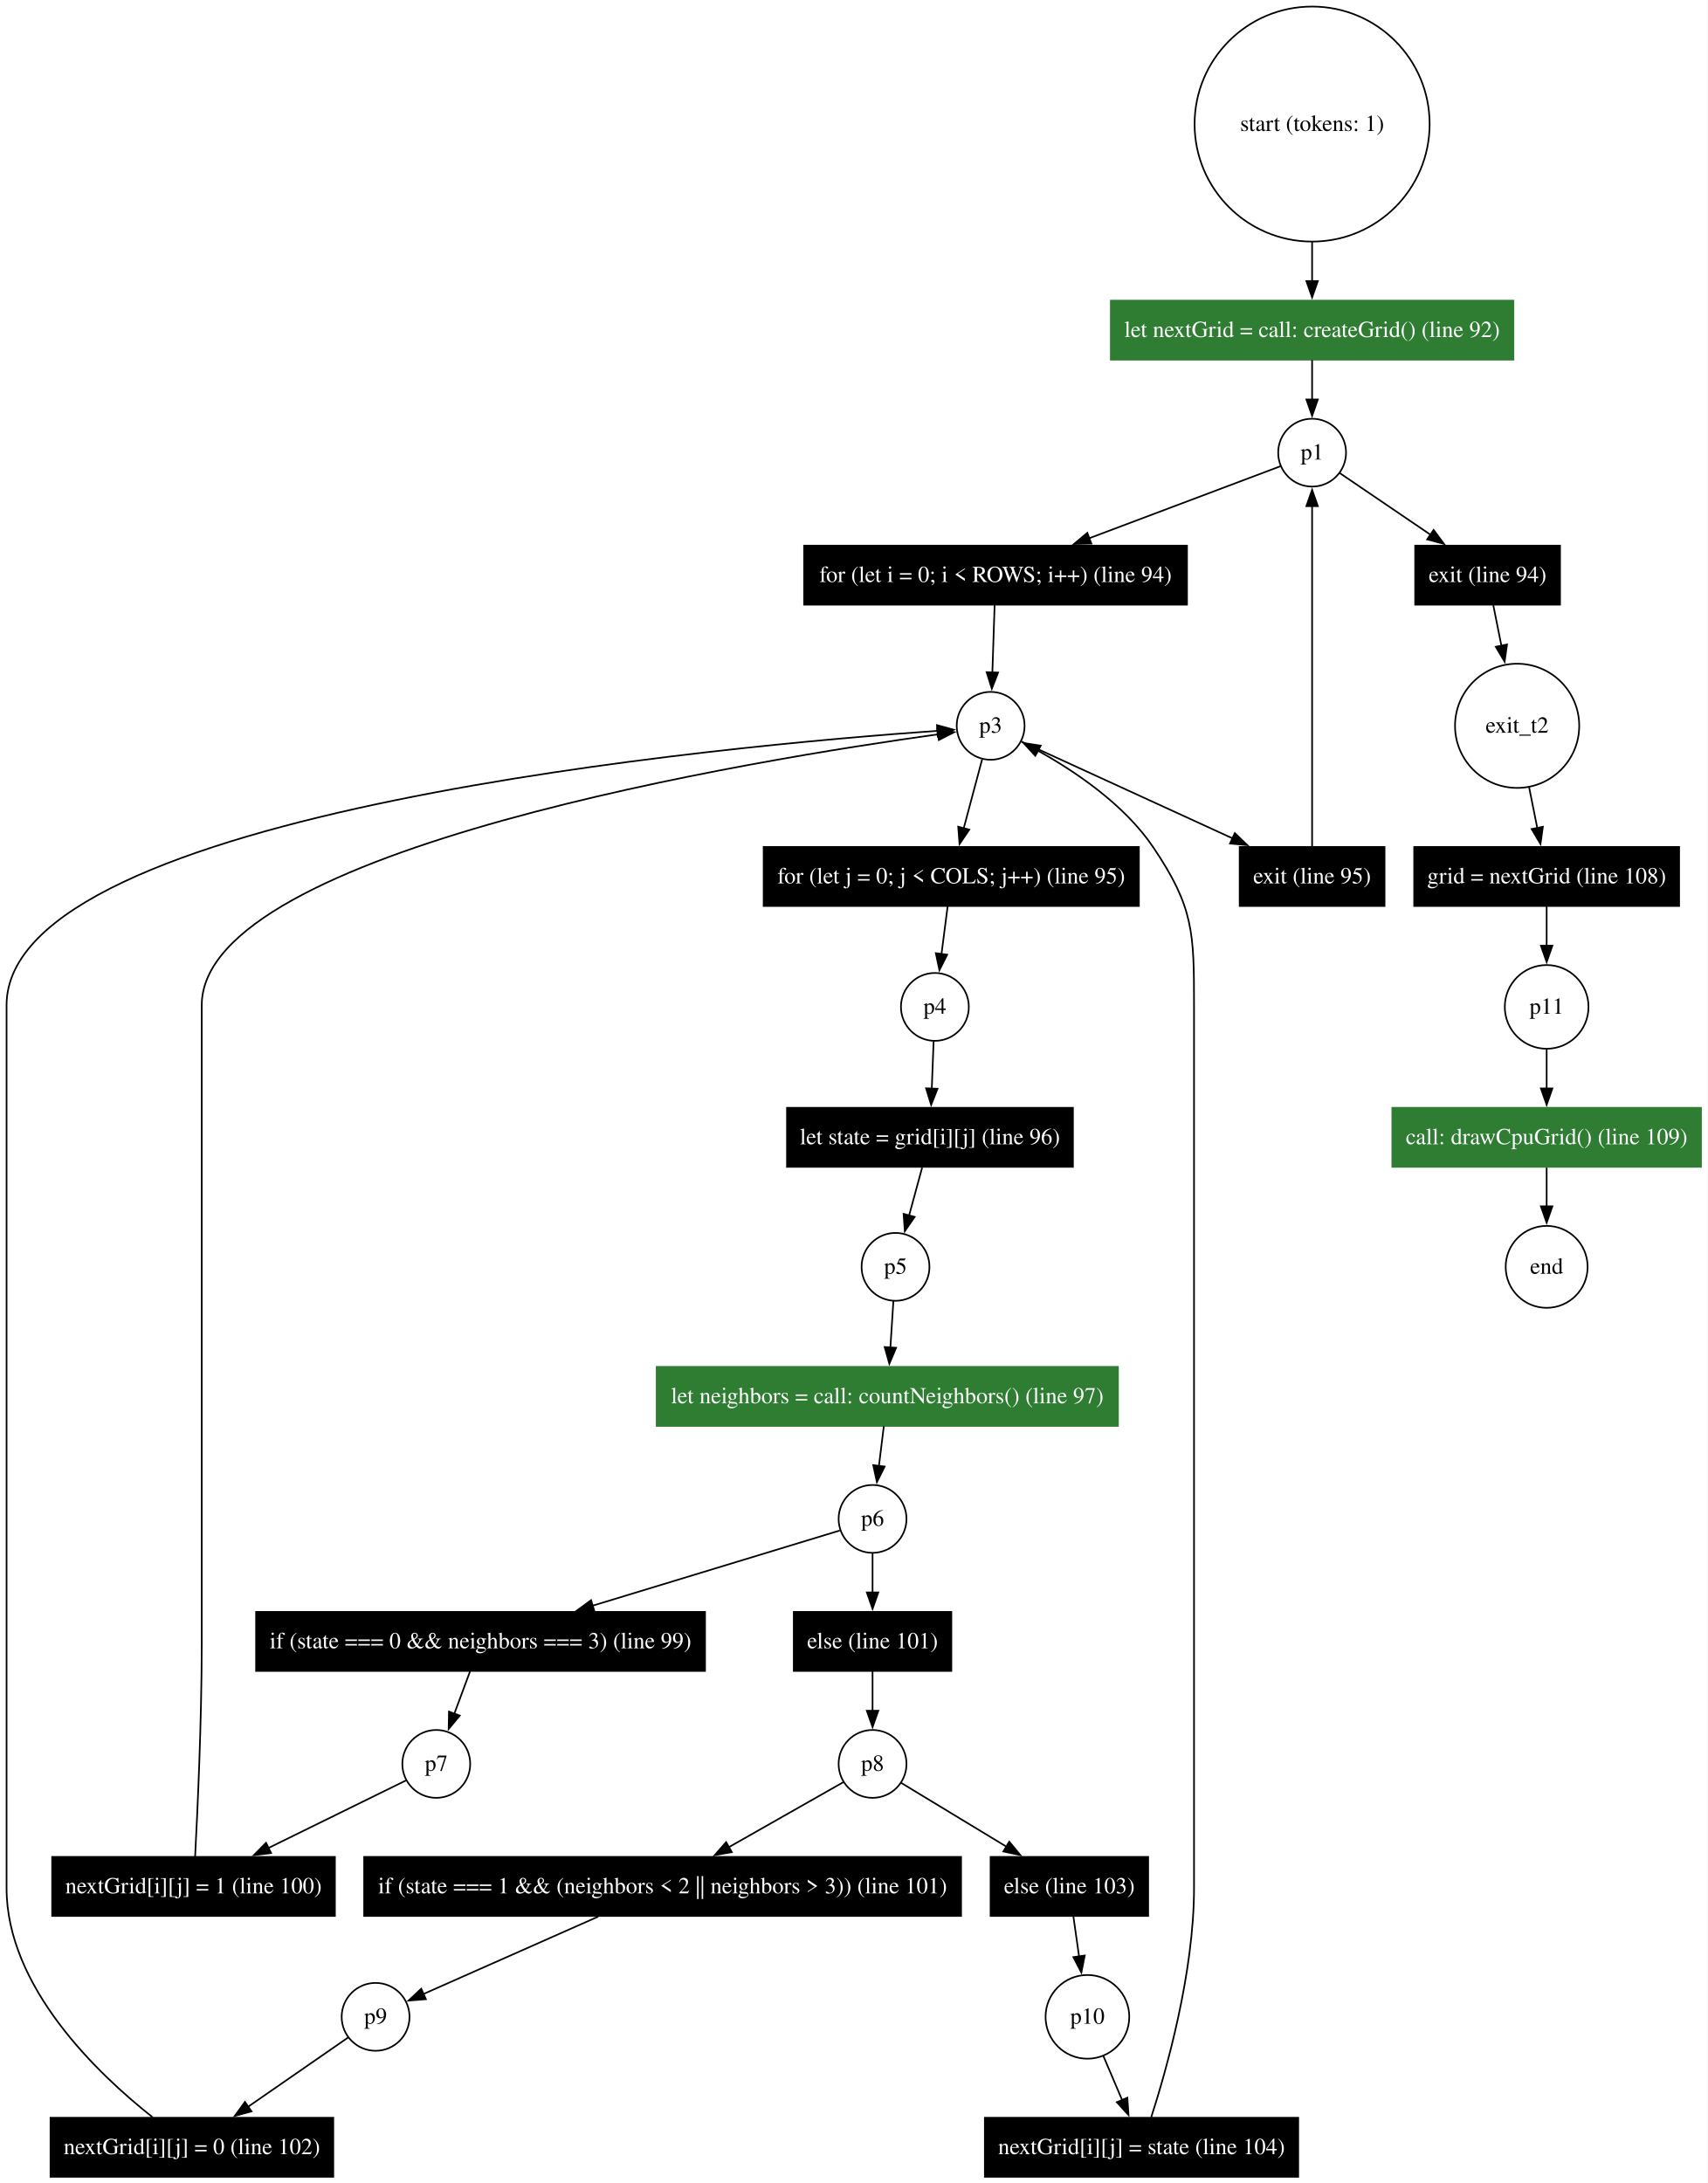
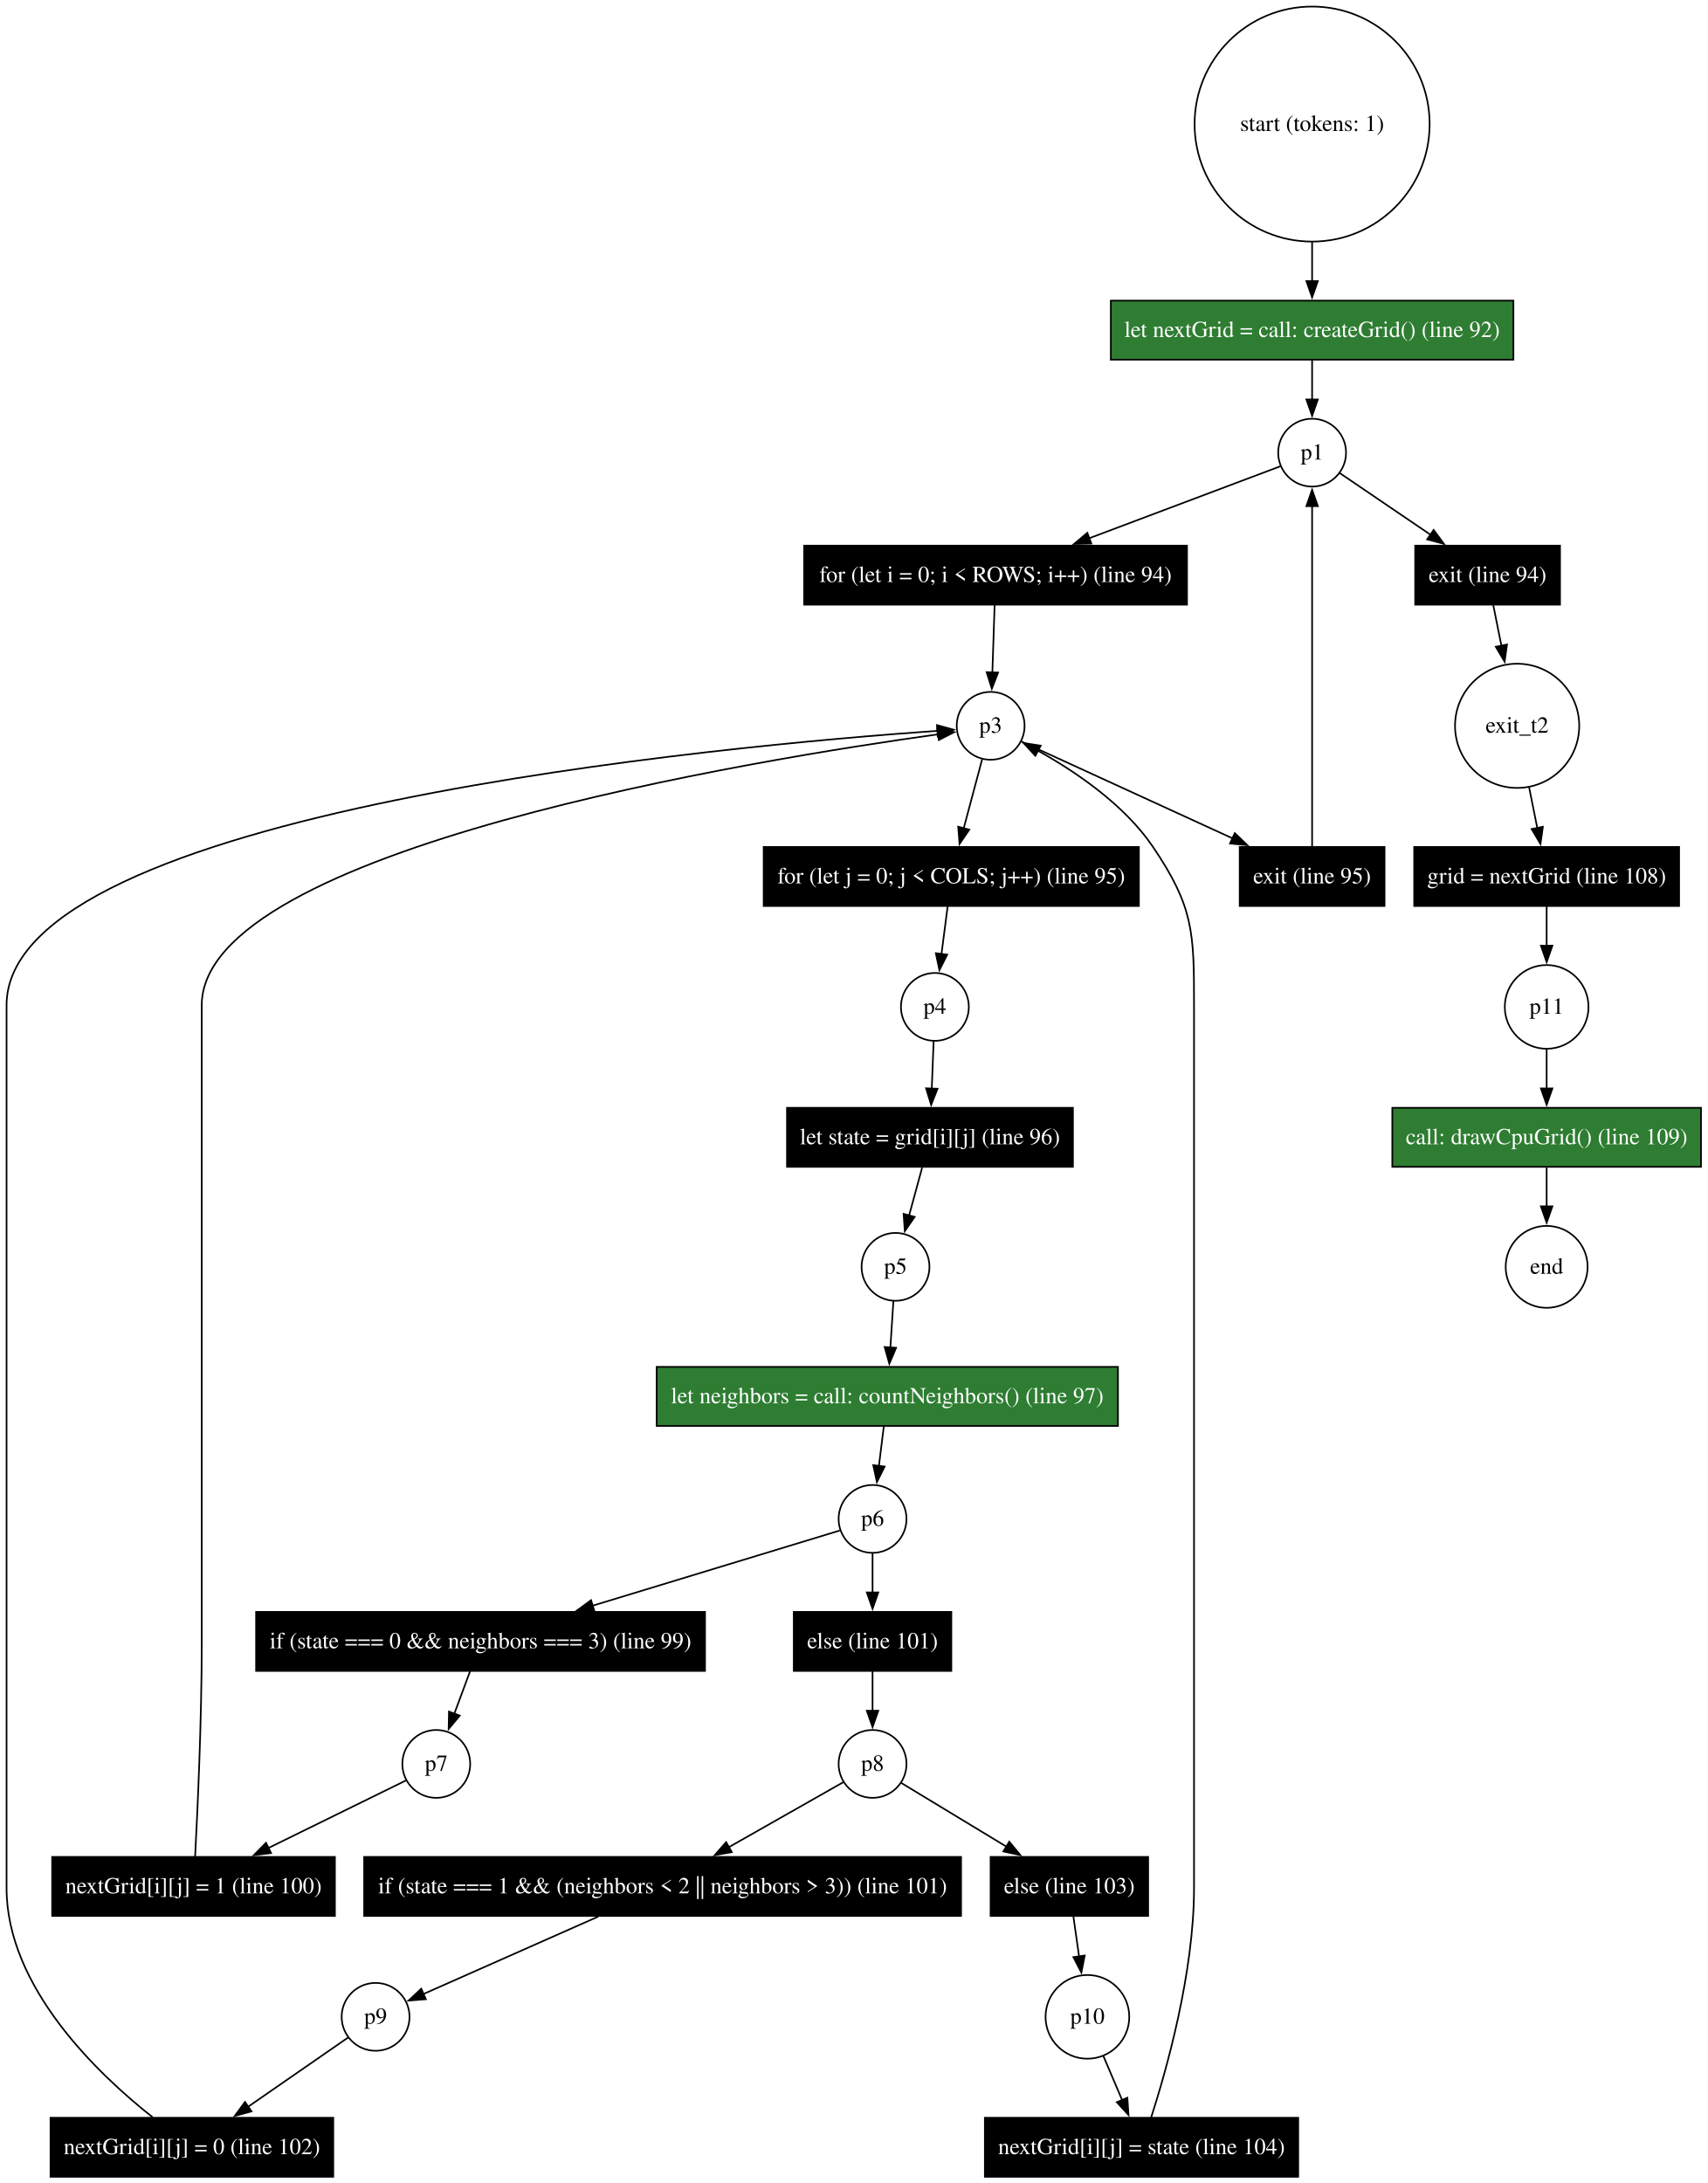
<svg xmlns="http://www.w3.org/2000/svg" xmlns:xlink="http://www.w3.org/1999/xlink" width="1041pt" height="1331pt" viewBox="0.00 0.00 1041.00 1331.00">
  <g id="graph0" class="graph" transform="scale(1 1) rotate(0) translate(4 1327.22)">
    <polygon fill="white" stroke="none" points="-4,4 -4,-1327.22 1037.11,-1327.22 1037.11,4 -4,4" />
    <g id="node1" class="node">
      <ellipse fill="none" stroke="black" cx="796" cy="-1251.57" rx="71.65" ry="71.65" />
      <text xml:space="preserve" text-anchor="middle" x="796" y="-1247.37" font-family="Times,serif" font-size="14.00">start (tokens: 1)</text>
    </g>
    <g id="node14" class="node">
      <g id="a_node14">
        <a xlink:title="Resolved to createGrid in /Users/pingchungtsai/My Drive (ric6121824@gmail.com)/Digital Media MSc/Semester 4/GameOfLife_Simulator/app.js">
-           <polygon fill="#2e7d32" stroke="#2e7d32" points="918.73,-1143.92 673.27,-1143.92 673.27,-1107.92 918.73,-1107.92 918.73,-1143.92" />
+           <polygon fill="#2e7d32" stroke="black" points="918.73,-1143.92 673.27,-1143.92 673.27,-1107.92 918.73,-1107.92 918.73,-1143.92" />
          <text xml:space="preserve" text-anchor="middle" x="796" y="-1121.72" font-family="Times,serif" font-size="14.00" fill="white">let nextGrid = call: createGrid() (line 92)</text>
        </a>
      </g>
    </g>
    <g id="edge1" class="edge">
      <path fill="none" stroke="black" d="M796,-1179.72C796,-1171.28 796,-1163.08 796,-1155.75" />
      <polygon fill="black" stroke="black" points="799.5,-1155.87 796,-1145.87 792.5,-1155.87 799.5,-1155.87" />
    </g>
    <g id="node2" class="node">
      <ellipse fill="none" stroke="black" cx="939" cy="-554.8" rx="24.98" ry="24.98" />
      <text xml:space="preserve" text-anchor="middle" x="939" y="-550.6" font-family="Times,serif" font-size="14.00">end</text>
    </g>
    <g id="node3" class="node">
      <ellipse fill="none" stroke="black" cx="796" cy="-1051.23" rx="20.69" ry="20.69" />
      <text xml:space="preserve" text-anchor="middle" x="796" y="-1047.03" font-family="Times,serif" font-size="14.00">p1</text>
    </g>
    <g id="node15" class="node">
      <polygon fill="black" stroke="black" points="719.72,-994.54 486.28,-994.54 486.28,-958.54 719.72,-958.54 719.72,-994.54" />
      <text xml:space="preserve" text-anchor="middle" x="603" y="-972.34" font-family="Times,serif" font-size="14.00" fill="white">for (let i = 0; i &lt; ROWS; i++) (line 94)</text>
    </g>
    <g id="edge3" class="edge">
      <path fill="none" stroke="black" d="M776.79,-1042.99C749.8,-1032.83 699.54,-1013.9 659.98,-999" />
      <polygon fill="black" stroke="black" points="661.41,-995.8 650.82,-995.55 658.94,-1002.35 661.41,-995.8" />
    </g>
    <g id="node16" class="node">
      <polygon fill="black" stroke="black" points="947.16,-994.54 858.84,-994.54 858.84,-958.54 947.16,-958.54 947.16,-994.54" />
      <text xml:space="preserve" text-anchor="middle" x="903" y="-972.34" font-family="Times,serif" font-size="14.00" fill="white">exit (line 94)</text>
    </g>
    <g id="edge4" class="edge">
      <path fill="none" stroke="black" d="M812.72,-1038.87C827.53,-1028.8 849.64,-1013.78 868.27,-1001.13" />
      <polygon fill="black" stroke="black" points="870.09,-1004.13 876.39,-995.61 866.15,-998.34 870.09,-1004.13" />
    </g>
    <g id="node4" class="node">
      <ellipse fill="none" stroke="black" cx="921" cy="-884.68" rx="37.86" ry="37.86" />
      <text xml:space="preserve" text-anchor="middle" x="921" y="-880.48" font-family="Times,serif" font-size="14.00">exit_t2</text>
    </g>
    <g id="node28" class="node">
      <polygon fill="black" stroke="black" points="1019.77,-810.82 858.23,-810.82 858.23,-774.82 1019.77,-774.82 1019.77,-810.82" />
      <text xml:space="preserve" text-anchor="middle" x="939" y="-788.62" font-family="Times,serif" font-size="14.00" fill="white">grid = nextGrid (line 108)</text>
    </g>
    <g id="edge29" class="edge">
      <path fill="none" stroke="black" d="M928.32,-847.13C929.98,-838.87 931.71,-830.22 933.29,-822.34" />
      <polygon fill="black" stroke="black" points="936.7,-823.12 935.23,-812.63 929.84,-821.75 936.7,-823.12" />
    </g>
    <g id="node5" class="node">
      <ellipse fill="none" stroke="black" cx="600" cy="-884.68" rx="20.69" ry="20.69" />
      <text xml:space="preserve" text-anchor="middle" x="600" y="-880.48" font-family="Times,serif" font-size="14.00">p3</text>
    </g>
    <g id="node17" class="node">
      <polygon fill="black" stroke="black" points="690.39,-810.82 461.61,-810.82 461.61,-774.82 690.39,-774.82 690.39,-810.82" />
      <text xml:space="preserve" text-anchor="middle" x="576" y="-788.62" font-family="Times,serif" font-size="14.00" fill="white">for (let j = 0; j &lt; COLS; j++) (line 95)</text>
    </g>
    <g id="edge6" class="edge">
      <path fill="none" stroke="black" d="M594.79,-864.18C591.5,-851.84 587.18,-835.69 583.52,-821.97" />
      <polygon fill="black" stroke="black" points="586.98,-821.37 581.02,-812.62 580.22,-823.18 586.98,-821.37" />
    </g>
    <g id="node18" class="node">
      <polygon fill="black" stroke="black" points="840.16,-810.82 751.84,-810.82 751.84,-774.82 840.16,-774.82 840.16,-810.82" />
      <text xml:space="preserve" text-anchor="middle" x="796" y="-788.62" font-family="Times,serif" font-size="14.00" fill="white">exit (line 95)</text>
    </g>
    <g id="edge7" class="edge">
      <path fill="none" stroke="black" d="M618.79,-875.06C648.21,-861.58 706.05,-835.06 747.66,-815.98" />
      <polygon fill="black" stroke="black" points="748.86,-819.28 756.49,-811.93 745.94,-812.92 748.86,-819.28" />
    </g>
    <g id="node6" class="node">
      <ellipse fill="none" stroke="black" cx="566" cy="-713.3" rx="20.69" ry="20.69" />
      <text xml:space="preserve" text-anchor="middle" x="566" y="-709.1" font-family="Times,serif" font-size="14.00">p4</text>
    </g>
    <g id="node19" class="node">
      <polygon fill="black" stroke="black" points="650.17,-651.78 475.83,-651.78 475.83,-615.78 650.17,-615.78 650.17,-651.78" />
      <text xml:space="preserve" text-anchor="middle" x="563" y="-629.58" font-family="Times,serif" font-size="14.00" fill="white">let state = grid[i][j] (line 96)</text>
    </g>
    <g id="edge9" class="edge">
      <path fill="none" stroke="black" d="M565.23,-692.34C564.89,-683.57 564.48,-673.1 564.11,-663.52" />
      <polygon fill="black" stroke="black" points="567.61,-663.41 563.73,-653.55 560.62,-663.68 567.61,-663.41" />
    </g>
    <g id="node7" class="node">
      <ellipse fill="none" stroke="black" cx="542" cy="-554.8" rx="20.69" ry="20.69" />
      <text xml:space="preserve" text-anchor="middle" x="542" y="-550.6" font-family="Times,serif" font-size="14.00">p5</text>
    </g>
    <g id="node20" class="node">
      <g id="a_node20">
        <a xlink:title="Resolved to countNeighbors in /Users/pingchungtsai/My Drive (ric6121824@gmail.com)/Digital Media MSc/Semester 4/GameOfLife_Simulator/app.js">
-           <polygon fill="#2e7d32" stroke="#2e7d32" points="677.63,-493.82 396.37,-493.82 396.37,-457.82 677.63,-457.82 677.63,-493.82" />
+           <polygon fill="#2e7d32" stroke="black" points="677.63,-493.82 396.37,-493.82 396.37,-457.82 677.63,-457.82 677.63,-493.82" />
          <text xml:space="preserve" text-anchor="middle" x="537" y="-471.62" font-family="Times,serif" font-size="14.00" fill="white">let neighbors = call: countNeighbors() (line 97)</text>
        </a>
      </g>
    </g>
    <g id="edge11" class="edge">
      <path fill="none" stroke="black" d="M540.71,-533.97C540.15,-525.33 539.48,-515.03 538.87,-505.56" />
      <polygon fill="black" stroke="black" points="542.37,-505.48 538.23,-495.73 535.38,-505.93 542.37,-505.48" />
    </g>
    <g id="node8" class="node">
      <ellipse fill="none" stroke="black" cx="528" cy="-401.12" rx="20.69" ry="20.69" />
      <text xml:space="preserve" text-anchor="middle" x="528" y="-396.92" font-family="Times,serif" font-size="14.00">p6</text>
    </g>
    <g id="node21" class="node">
      <polygon fill="black" stroke="black" points="425.86,-344.43 152.14,-344.43 152.14,-308.43 425.86,-308.43 425.86,-344.43" />
      <text xml:space="preserve" text-anchor="middle" x="289" y="-322.23" font-family="Times,serif" font-size="14.00" fill="white">if (state === 0 &amp;&amp; neighbors === 3) (line 99)</text>
    </g>
    <g id="edge13" class="edge">
      <path fill="none" stroke="black" d="M508.03,-394.05C475.27,-384.09 408.61,-363.81 357.39,-348.23" />
      <polygon fill="black" stroke="black" points="358.41,-344.89 347.83,-345.32 356.38,-351.58 358.41,-344.89" />
    </g>
    <g id="node22" class="node">
      <polygon fill="black" stroke="black" points="576.04,-344.43 479.96,-344.43 479.96,-308.43 576.04,-308.43 576.04,-344.43" />
      <text xml:space="preserve" text-anchor="middle" x="528" y="-322.23" font-family="Times,serif" font-size="14.00" fill="white">else (line 101)</text>
    </g>
    <g id="edge14" class="edge">
      <path fill="none" stroke="black" d="M528,-380.26C528,-372.8 528,-364.17 528,-356.08" />
      <polygon fill="black" stroke="black" points="531.5,-356.31 528,-346.31 524.5,-356.31 531.5,-356.31" />
    </g>
    <g id="node9" class="node">
      <ellipse fill="none" stroke="black" cx="262" cy="-251.74" rx="20.69" ry="20.69" />
      <text xml:space="preserve" text-anchor="middle" x="262" y="-247.54" font-family="Times,serif" font-size="14.00">p7</text>
    </g>
    <g id="node23" class="node">
      <polygon fill="black" stroke="black" points="200.2,-195.04 27.8,-195.04 27.8,-159.04 200.2,-159.04 200.2,-195.04" />
      <text xml:space="preserve" text-anchor="middle" x="114" y="-172.84" font-family="Times,serif" font-size="14.00" fill="white">nextGrid[i][j] = 1 (line 100)</text>
    </g>
    <g id="edge16" class="edge">
      <path fill="none" stroke="black" d="M243.55,-241.68C222.64,-231.41 187.79,-214.29 159.49,-200.39" />
      <polygon fill="black" stroke="black" points="161.28,-197.37 150.76,-196.1 158.19,-203.65 161.28,-197.37" />
    </g>
    <g id="node10" class="node">
      <ellipse fill="none" stroke="black" cx="528" cy="-251.74" rx="20.69" ry="20.69" />
      <text xml:space="preserve" text-anchor="middle" x="528" y="-247.54" font-family="Times,serif" font-size="14.00">p8</text>
    </g>
    <g id="node24" class="node">
      <polygon fill="black" stroke="black" points="581.98,-195.04 218.02,-195.04 218.02,-159.04 581.98,-159.04 581.98,-195.04" />
      <text xml:space="preserve" text-anchor="middle" x="400" y="-172.84" font-family="Times,serif" font-size="14.00" fill="white">if (state === 1 &amp;&amp; (neighbors &lt; 2 || neighbors &gt; 3)) (line 101)</text>
    </g>
    <g id="edge19" class="edge">
      <path fill="none" stroke="black" d="M510.2,-240.63C492.17,-230.39 463.66,-214.2 440.16,-200.85" />
      <polygon fill="black" stroke="black" points="442.18,-197.97 431.75,-196.08 438.72,-204.06 442.18,-197.97" />
    </g>
    <g id="node25" class="node">
      <polygon fill="black" stroke="black" points="696.04,-195.04 599.96,-195.04 599.96,-159.04 696.04,-159.04 696.04,-195.04" />
      <text xml:space="preserve" text-anchor="middle" x="648" y="-172.84" font-family="Times,serif" font-size="14.00" fill="white">else (line 103)</text>
    </g>
    <g id="edge20" class="edge">
      <path fill="none" stroke="black" d="M545.45,-240.17C562.25,-229.99 588.21,-214.26 609.81,-201.18" />
      <polygon fill="black" stroke="black" points="611.35,-204.34 618.09,-196.16 607.72,-198.35 611.35,-204.34" />
    </g>
    <g id="node11" class="node">
      <ellipse fill="none" stroke="black" cx="225" cy="-97.52" rx="20.69" ry="20.69" />
      <text xml:space="preserve" text-anchor="middle" x="225" y="-93.32" font-family="Times,serif" font-size="14.00">p9</text>
    </g>
    <g id="node26" class="node">
      <polygon fill="black" stroke="black" points="199.2,-36 26.8,-36 26.8,0 199.2,0 199.2,-36" />
      <text xml:space="preserve" text-anchor="middle" x="113" y="-13.8" font-family="Times,serif" font-size="14.00" fill="white">nextGrid[i][j] = 0 (line 102)</text>
    </g>
    <g id="edge22" class="edge">
      <path fill="none" stroke="black" d="M208.47,-85.08C192.4,-73.96 167.5,-56.72 147.16,-42.64" />
      <polygon fill="black" stroke="black" points="149.35,-39.9 139.13,-37.09 145.36,-45.66 149.35,-39.9" />
    </g>
    <g id="node12" class="node">
      <ellipse fill="none" stroke="black" cx="659" cy="-97.52" rx="25.52" ry="25.52" />
      <text xml:space="preserve" text-anchor="middle" x="659" y="-93.32" font-family="Times,serif" font-size="14.00">p10</text>
    </g>
    <g id="node27" class="node">
      <polygon fill="black" stroke="black" points="787.53,-36 596.47,-36 596.47,0 787.53,0 787.53,-36" />
      <text xml:space="preserve" text-anchor="middle" x="692" y="-13.8" font-family="Times,serif" font-size="14.00" fill="white">nextGrid[i][j] = state (line 104)</text>
    </g>
    <g id="edge25" class="edge">
      <path fill="none" stroke="black" d="M668.72,-73.68C672.31,-65.27 676.4,-55.64 680.15,-46.83" />
      <polygon fill="black" stroke="black" points="683.36,-48.23 684.06,-37.66 676.92,-45.49 683.36,-48.23" />
    </g>
    <g id="node13" class="node">
      <ellipse fill="none" stroke="black" cx="939" cy="-713.3" rx="25.52" ry="25.52" />
      <text xml:space="preserve" text-anchor="middle" x="939" y="-709.1" font-family="Times,serif" font-size="14.00">p11</text>
    </g>
    <g id="node29" class="node">
      <g id="a_node29">
        <a xlink:title="Resolved to drawCpuGrid in /Users/pingchungtsai/My Drive (ric6121824@gmail.com)/Digital Media MSc/Semester 4/GameOfLife_Simulator/app.js">
-           <polygon fill="#2e7d32" stroke="#2e7d32" points="1033.11,-651.78 844.89,-651.78 844.89,-615.78 1033.11,-615.78 1033.11,-651.78" />
+           <polygon fill="#2e7d32" stroke="black" points="1033.11,-651.78 844.89,-651.78 844.89,-615.78 1033.11,-615.78 1033.11,-651.78" />
          <text xml:space="preserve" text-anchor="middle" x="939" y="-629.58" font-family="Times,serif" font-size="14.00" fill="white">call: drawCpuGrid() (line 109)</text>
        </a>
      </g>
    </g>
    <g id="edge31" class="edge">
      <path fill="none" stroke="black" d="M939,-687.34C939,-679.7 939,-671.24 939,-663.37" />
      <polygon fill="black" stroke="black" points="942.5,-663.59 939,-653.59 935.5,-663.59 942.5,-663.59" />
    </g>
    <g id="edge2" class="edge">
      <path fill="none" stroke="black" d="M796,-1107.69C796,-1100.45 796,-1091.78 796,-1083.48" />
      <polygon fill="black" stroke="black" points="799.5,-1083.68 796,-1073.68 792.5,-1083.68 799.5,-1083.68" />
    </g>
    <g id="edge5" class="edge">
      <path fill="none" stroke="black" d="M602.42,-958.21C602.03,-946.61 601.51,-931.01 601.05,-917.25" />
      <polygon fill="black" stroke="black" points="604.55,-917.16 600.72,-907.29 597.56,-917.4 604.55,-917.16" />
    </g>
    <g id="edge28" class="edge">
      <path fill="none" stroke="black" d="M906.47,-958.21C907.91,-951.04 909.65,-942.33 911.42,-933.48" />
      <polygon fill="black" stroke="black" points="914.84,-934.27 913.37,-923.78 907.97,-932.89 914.84,-934.27" />
    </g>
    <g id="edge8" class="edge">
      <path fill="none" stroke="black" d="M573.78,-774.62C572.67,-766.02 571.3,-755.36 570.01,-745.4" />
      <polygon fill="black" stroke="black" points="573.51,-745.16 568.76,-735.69 566.57,-746.06 573.51,-745.16" />
    </g>
    <g id="edge27" class="edge">
      <path fill="none" stroke="black" d="M796,-811.11C796,-853.69 796,-964.14 796,-1018.73" />
      <polygon fill="black" stroke="black" points="792.5,-1018.6 796,-1028.6 799.5,-1018.6 792.5,-1018.6" />
    </g>
    <g id="edge10" class="edge">
      <path fill="none" stroke="black" d="M558.23,-615.31C555.89,-606.7 552.99,-596.07 550.29,-586.18" />
      <polygon fill="black" stroke="black" points="553.67,-585.27 547.66,-576.55 546.92,-587.12 553.67,-585.27" />
    </g>
    <g id="edge12" class="edge">
      <path fill="none" stroke="black" d="M534.87,-457.59C533.97,-450.34 532.9,-441.68 531.87,-433.37" />
      <polygon fill="black" stroke="black" points="535.36,-433.05 530.65,-423.56 528.41,-433.91 535.36,-433.05" />
    </g>
    <g id="edge15" class="edge">
      <path fill="none" stroke="black" d="M282.6,-308.2C279.73,-300.47 276.26,-291.12 272.99,-282.32" />
      <polygon fill="black" stroke="black" points="276.31,-281.2 269.54,-273.05 269.74,-283.64 276.31,-281.2" />
    </g>
    <g id="edge18" class="edge">
      <path fill="none" stroke="black" d="M528,-308.2C528,-300.96 528,-292.29 528,-283.98" />
      <polygon fill="black" stroke="black" points="531.5,-284.19 528,-274.19 524.5,-284.19 531.5,-284.19" />
    </g>
    <g id="edge17" class="edge">
      <path fill="none" stroke="black" d="M114.96,-195.28C116.42,-222.79 119,-278.32 119,-325.43 119,-714.3 119,-714.3 119,-714.3 119,-809.78 460.44,-864.6 567.97,-879.5" />
      <polygon fill="black" stroke="black" points="567.45,-882.96 577.83,-880.84 568.4,-876.03 567.45,-882.96" />
    </g>
    <g id="edge21" class="edge">
      <path fill="none" stroke="black" d="M360.73,-158.65C328.38,-144.32 283.24,-124.32 254.07,-111.4" />
      <polygon fill="black" stroke="black" points="255.67,-108.28 245.11,-107.43 252.84,-114.68 255.67,-108.28" />
    </g>
    <g id="edge24" class="edge">
      <path fill="none" stroke="black" d="M650.44,-158.84C651.47,-151.6 652.7,-142.89 653.91,-134.37" />
      <polygon fill="black" stroke="black" points="657.37,-134.92 655.31,-124.53 650.44,-133.94 657.37,-134.92" />
    </g>
    <g id="edge23" class="edge">
      <path fill="none" stroke="black" d="M89.04,-36.32C55.87,-62.51 0,-115.58 0,-176.04 0,-714.3 0,-714.3 0,-714.3 0,-833.32 442.82,-872.85 567.62,-881.63" />
      <polygon fill="black" stroke="black" points="567.27,-885.11 577.49,-882.3 567.75,-878.13 567.27,-885.11" />
    </g>
    <g id="edge26" class="edge">
      <path fill="none" stroke="black" d="M697.87,-36.2C707.11,-64.84 724,-124.29 724,-176.04 724,-714.3 724,-714.3 724,-714.3 724,-758.61 723.83,-774.12 699,-810.82 681.35,-836.91 651.13,-857.14 628.71,-869.59" />
      <polygon fill="black" stroke="black" points="627.24,-866.41 620.07,-874.2 630.54,-872.58 627.24,-866.41" />
    </g>
    <g id="edge30" class="edge">
      <path fill="none" stroke="black" d="M939,-774.62C939,-767.44 939,-758.82 939,-750.37" />
      <polygon fill="black" stroke="black" points="942.5,-750.62 939,-740.62 935.5,-750.62 942.5,-750.62" />
    </g>
    <g id="edge32" class="edge">
      <path fill="none" stroke="black" d="M939,-615.31C939,-608.25 939,-599.84 939,-591.59" />
      <polygon fill="black" stroke="black" points="942.5,-591.71 939,-581.71 935.5,-591.71 942.5,-591.71" />
    </g>
  </g>
</svg>
